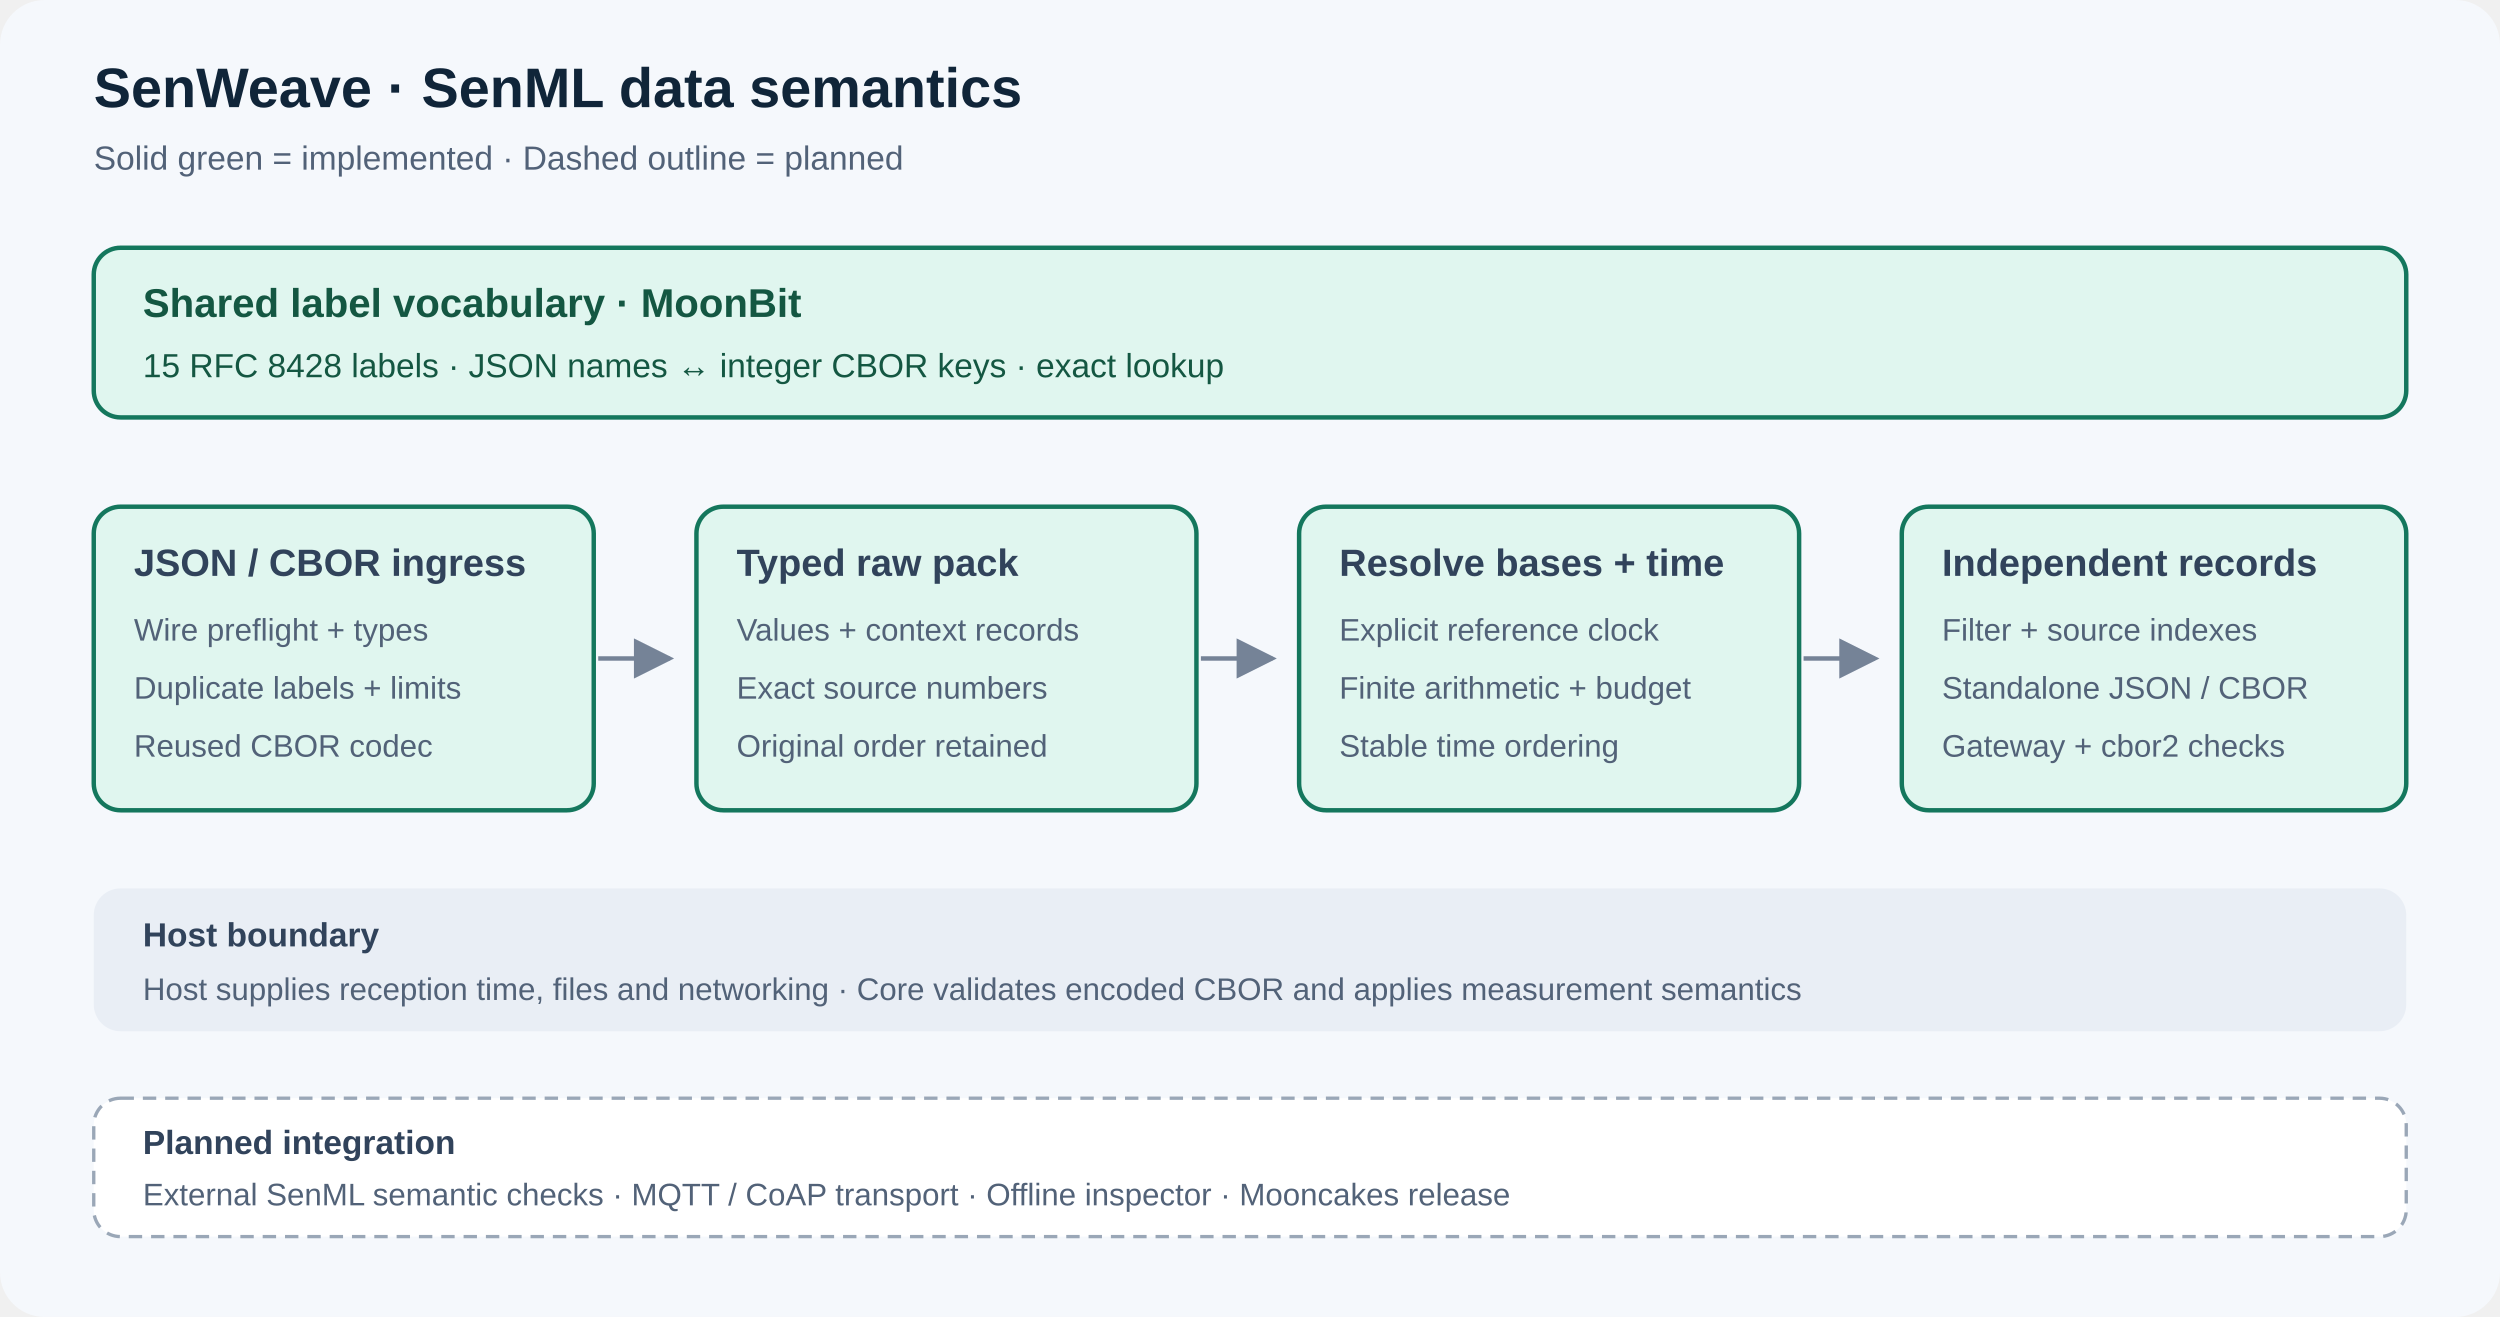
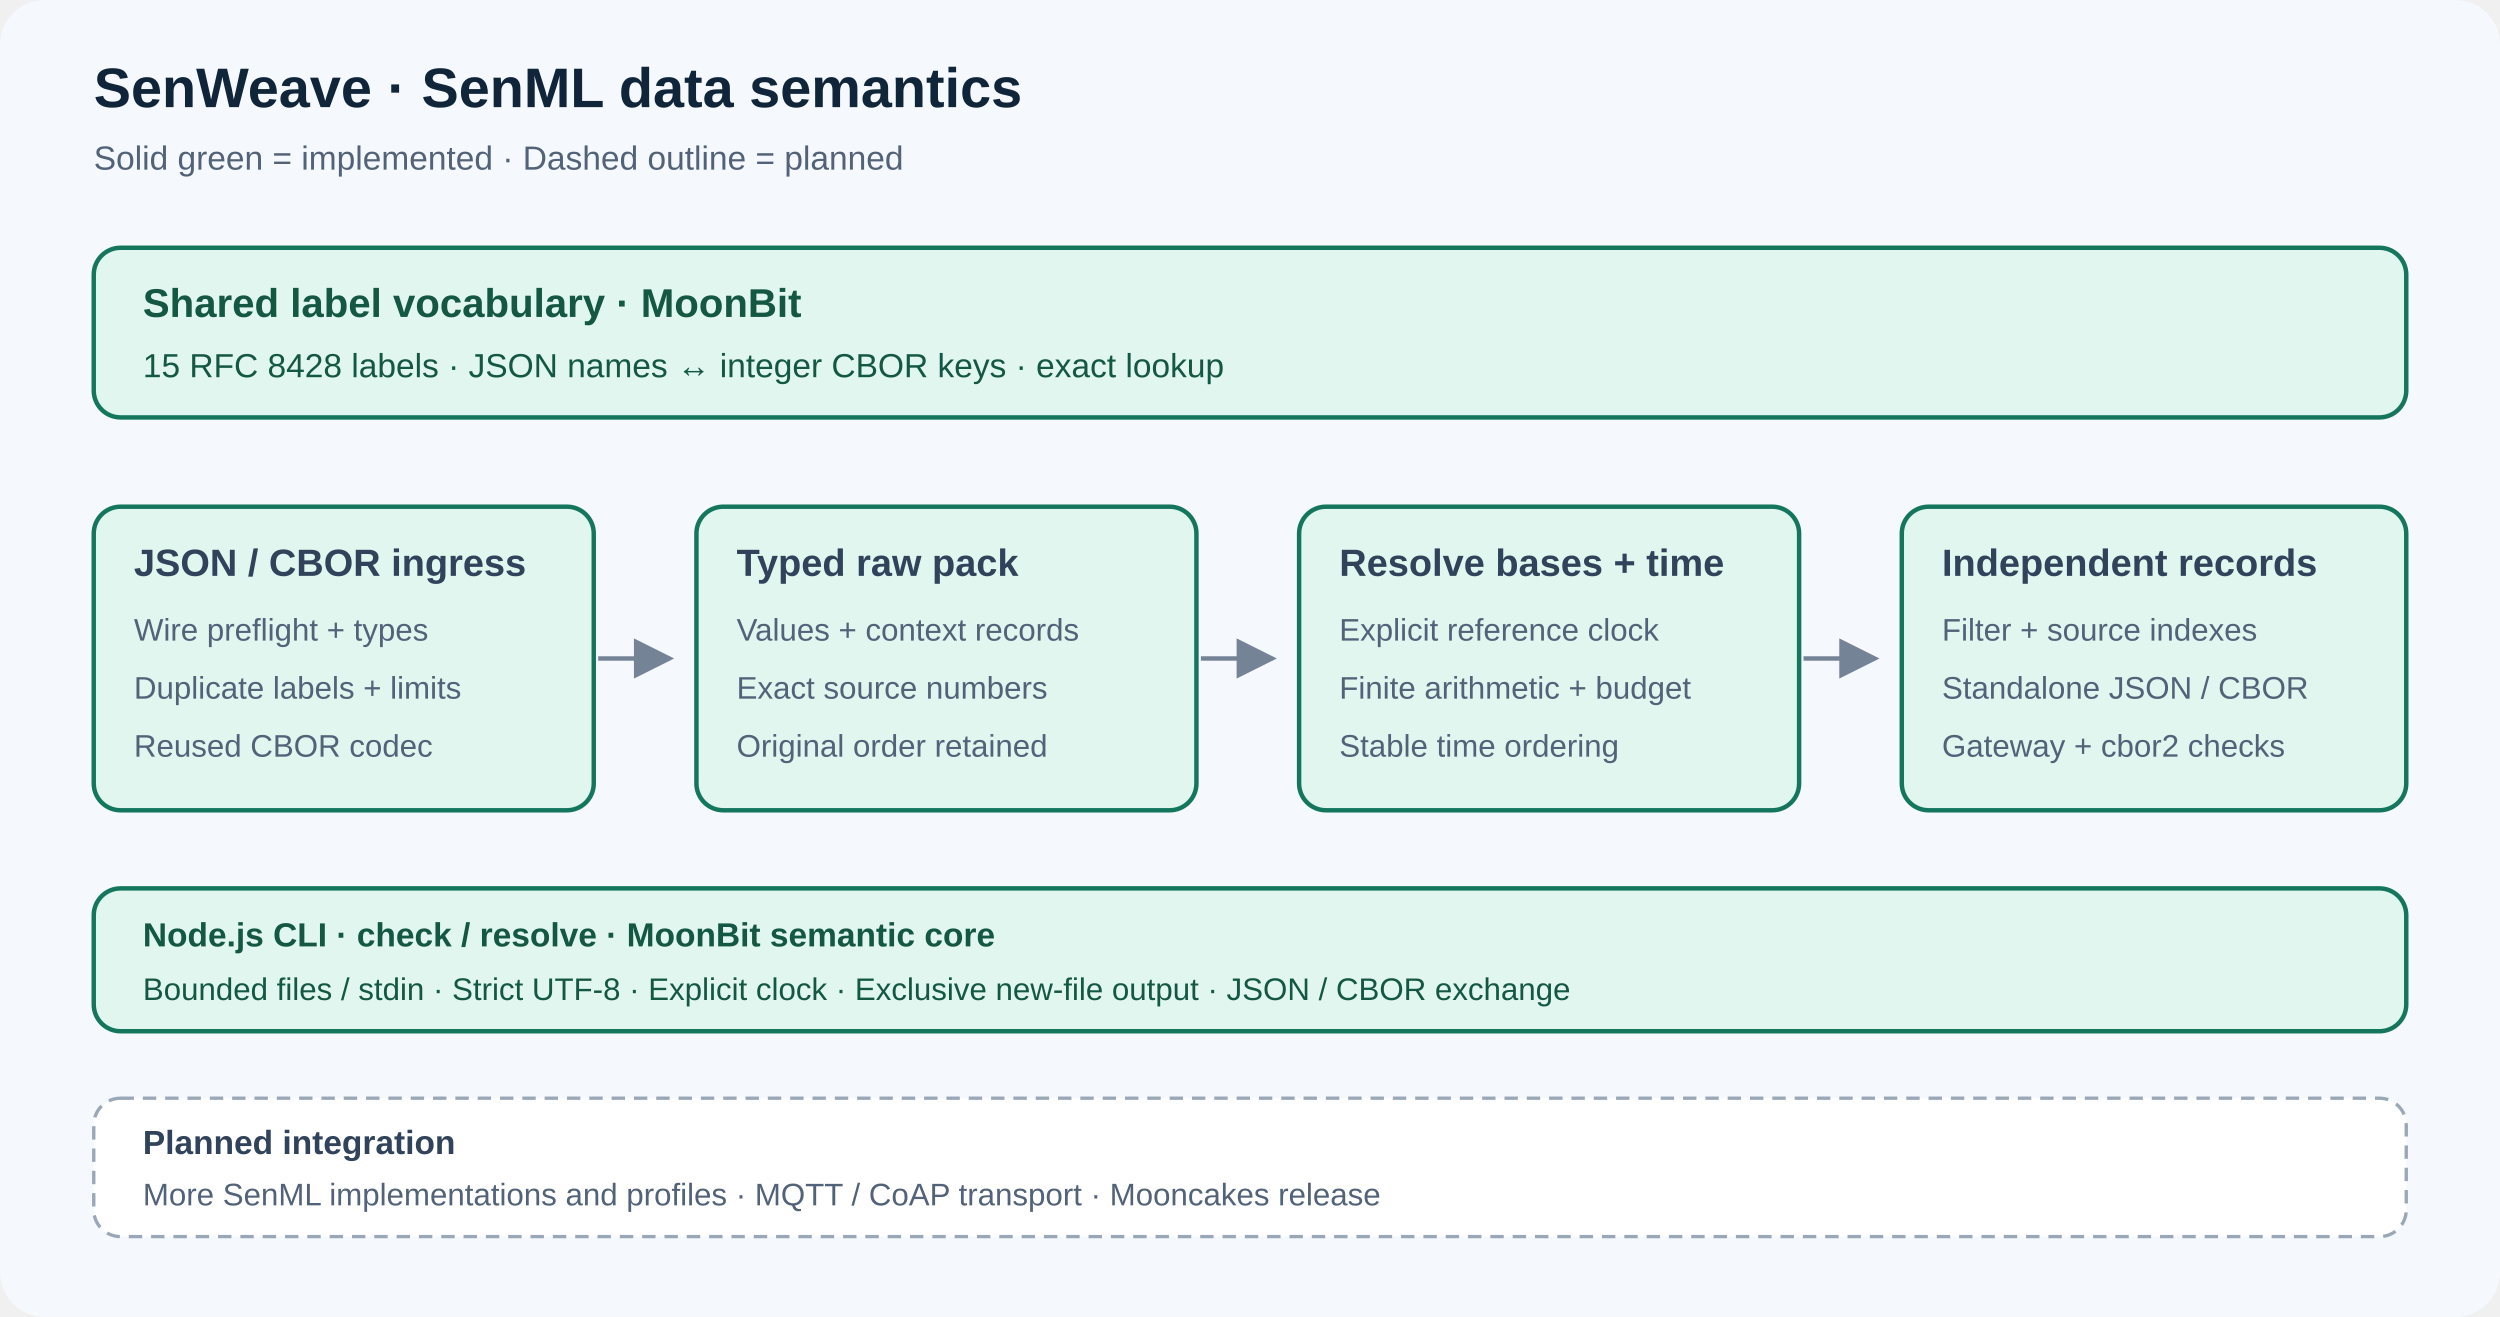
<svg xmlns="http://www.w3.org/2000/svg" width="1120" height="590" viewBox="0 0 1120 590" role="img" aria-labelledby="title desc">
  <defs>
    <marker id="arrow" markerWidth="9" markerHeight="9" refX="8" refY="4.5" orient="auto">
      <path d="M0 0L9 4.5L0 9" fill="#758397" />
    </marker>
  </defs>
  <rect width="1120" height="590" rx="20" fill="#f5f8fc" />
  <g font-family="Segoe UI,Arial,sans-serif">
    <text x="42" y="48" font-size="25" font-weight="700" fill="#102539">SenWeave · SenML data semantics</text>
    <text x="42" y="76" font-size="15" fill="#526278">Solid green = implemented · Dashed outline = planned</text>
    <rect x="42" y="111" width="1036" height="76" rx="12" fill="#e0f6ef" stroke="#14775d" stroke-width="2" />
    <text x="64" y="142" font-size="18" font-weight="600" fill="#145742">Shared label vocabulary · MoonBit</text>
    <text x="64" y="169" font-size="15" fill="#145742">15 RFC 8428 labels · JSON names ↔ integer CBOR keys · exact lookup</text>
    <g fill="#e0f6ef" stroke="#14775d" stroke-width="2">
      <rect x="42" y="227" width="224" height="136" rx="12" />
      <rect x="312" y="227" width="224" height="136" rx="12" />
      <rect x="582" y="227" width="224" height="136" rx="12" />
      <rect x="852" y="227" width="226" height="136" rx="12" />
    </g>
    <g fill="#31435b" font-size="17" font-weight="600">
      <text x="60" y="258">JSON / CBOR ingress</text>
      <text x="330" y="258">Typed raw pack</text>
      <text x="600" y="258">Resolve bases + time</text>
      <text x="870" y="258">Independent records</text>
    </g>
    <g fill="#526278" font-size="14">
      <text x="60" y="287">Wire preflight + types</text>
      <text x="60" y="313">Duplicate labels + limits</text>
      <text x="60" y="339">Reused CBOR codec</text>
      <text x="330" y="287">Values + context records</text>
      <text x="330" y="313">Exact source numbers</text>
      <text x="330" y="339">Original order retained</text>
      <text x="600" y="287">Explicit reference clock</text>
      <text x="600" y="313">Finite arithmetic + budget</text>
      <text x="600" y="339">Stable time ordering</text>
      <text x="870" y="287">Filter + source indexes</text>
      <text x="870" y="313">Standalone JSON / CBOR</text>
      <text x="870" y="339">Gateway + cbor2 checks</text>
    </g>
    <g stroke="#758397" stroke-width="2" marker-end="url(#arrow)">
      <path d="M268 295h32" />
      <path d="M538 295h32" />
      <path d="M808 295h32" />
    </g>
-     <rect x="42" y="398" width="1036" height="64" rx="12" fill="#e9eef5" />
-     <text x="64" y="424" font-size="15" font-weight="600" fill="#31435b">Host boundary</text>
-     <text x="64" y="448" font-size="14" fill="#526278">Host supplies reception time, files and networking · Core validates encoded CBOR and applies measurement semantics</text>
+     <rect x="42" y="398" width="1036" height="64" rx="12" fill="#e0f6ef" stroke="#14775d" stroke-width="2" />
+     <text x="64" y="424" font-size="15" font-weight="600" fill="#145742">Node.js CLI · check / resolve · MoonBit semantic core</text>
+     <text x="64" y="448" font-size="14" fill="#145742">Bounded files / stdin · Strict UTF-8 · Explicit clock · Exclusive new-file output · JSON / CBOR exchange</text>
    <rect x="42" y="492" width="1036" height="62" rx="12" fill="#fff" stroke="#9aa7b7" stroke-width="1.5" stroke-dasharray="6 4" />
    <text x="64" y="517" font-size="15" font-weight="600" fill="#31435b">Planned integration</text>
-     <text x="64" y="540" font-size="14" fill="#526278">External SenML semantic checks · MQTT / CoAP transport · Offline inspector · Mooncakes release</text>
+     <text x="64" y="540" font-size="14" fill="#526278">More SenML implementations and profiles · MQTT / CoAP transport · Mooncakes release</text>
  </g>
</svg>
